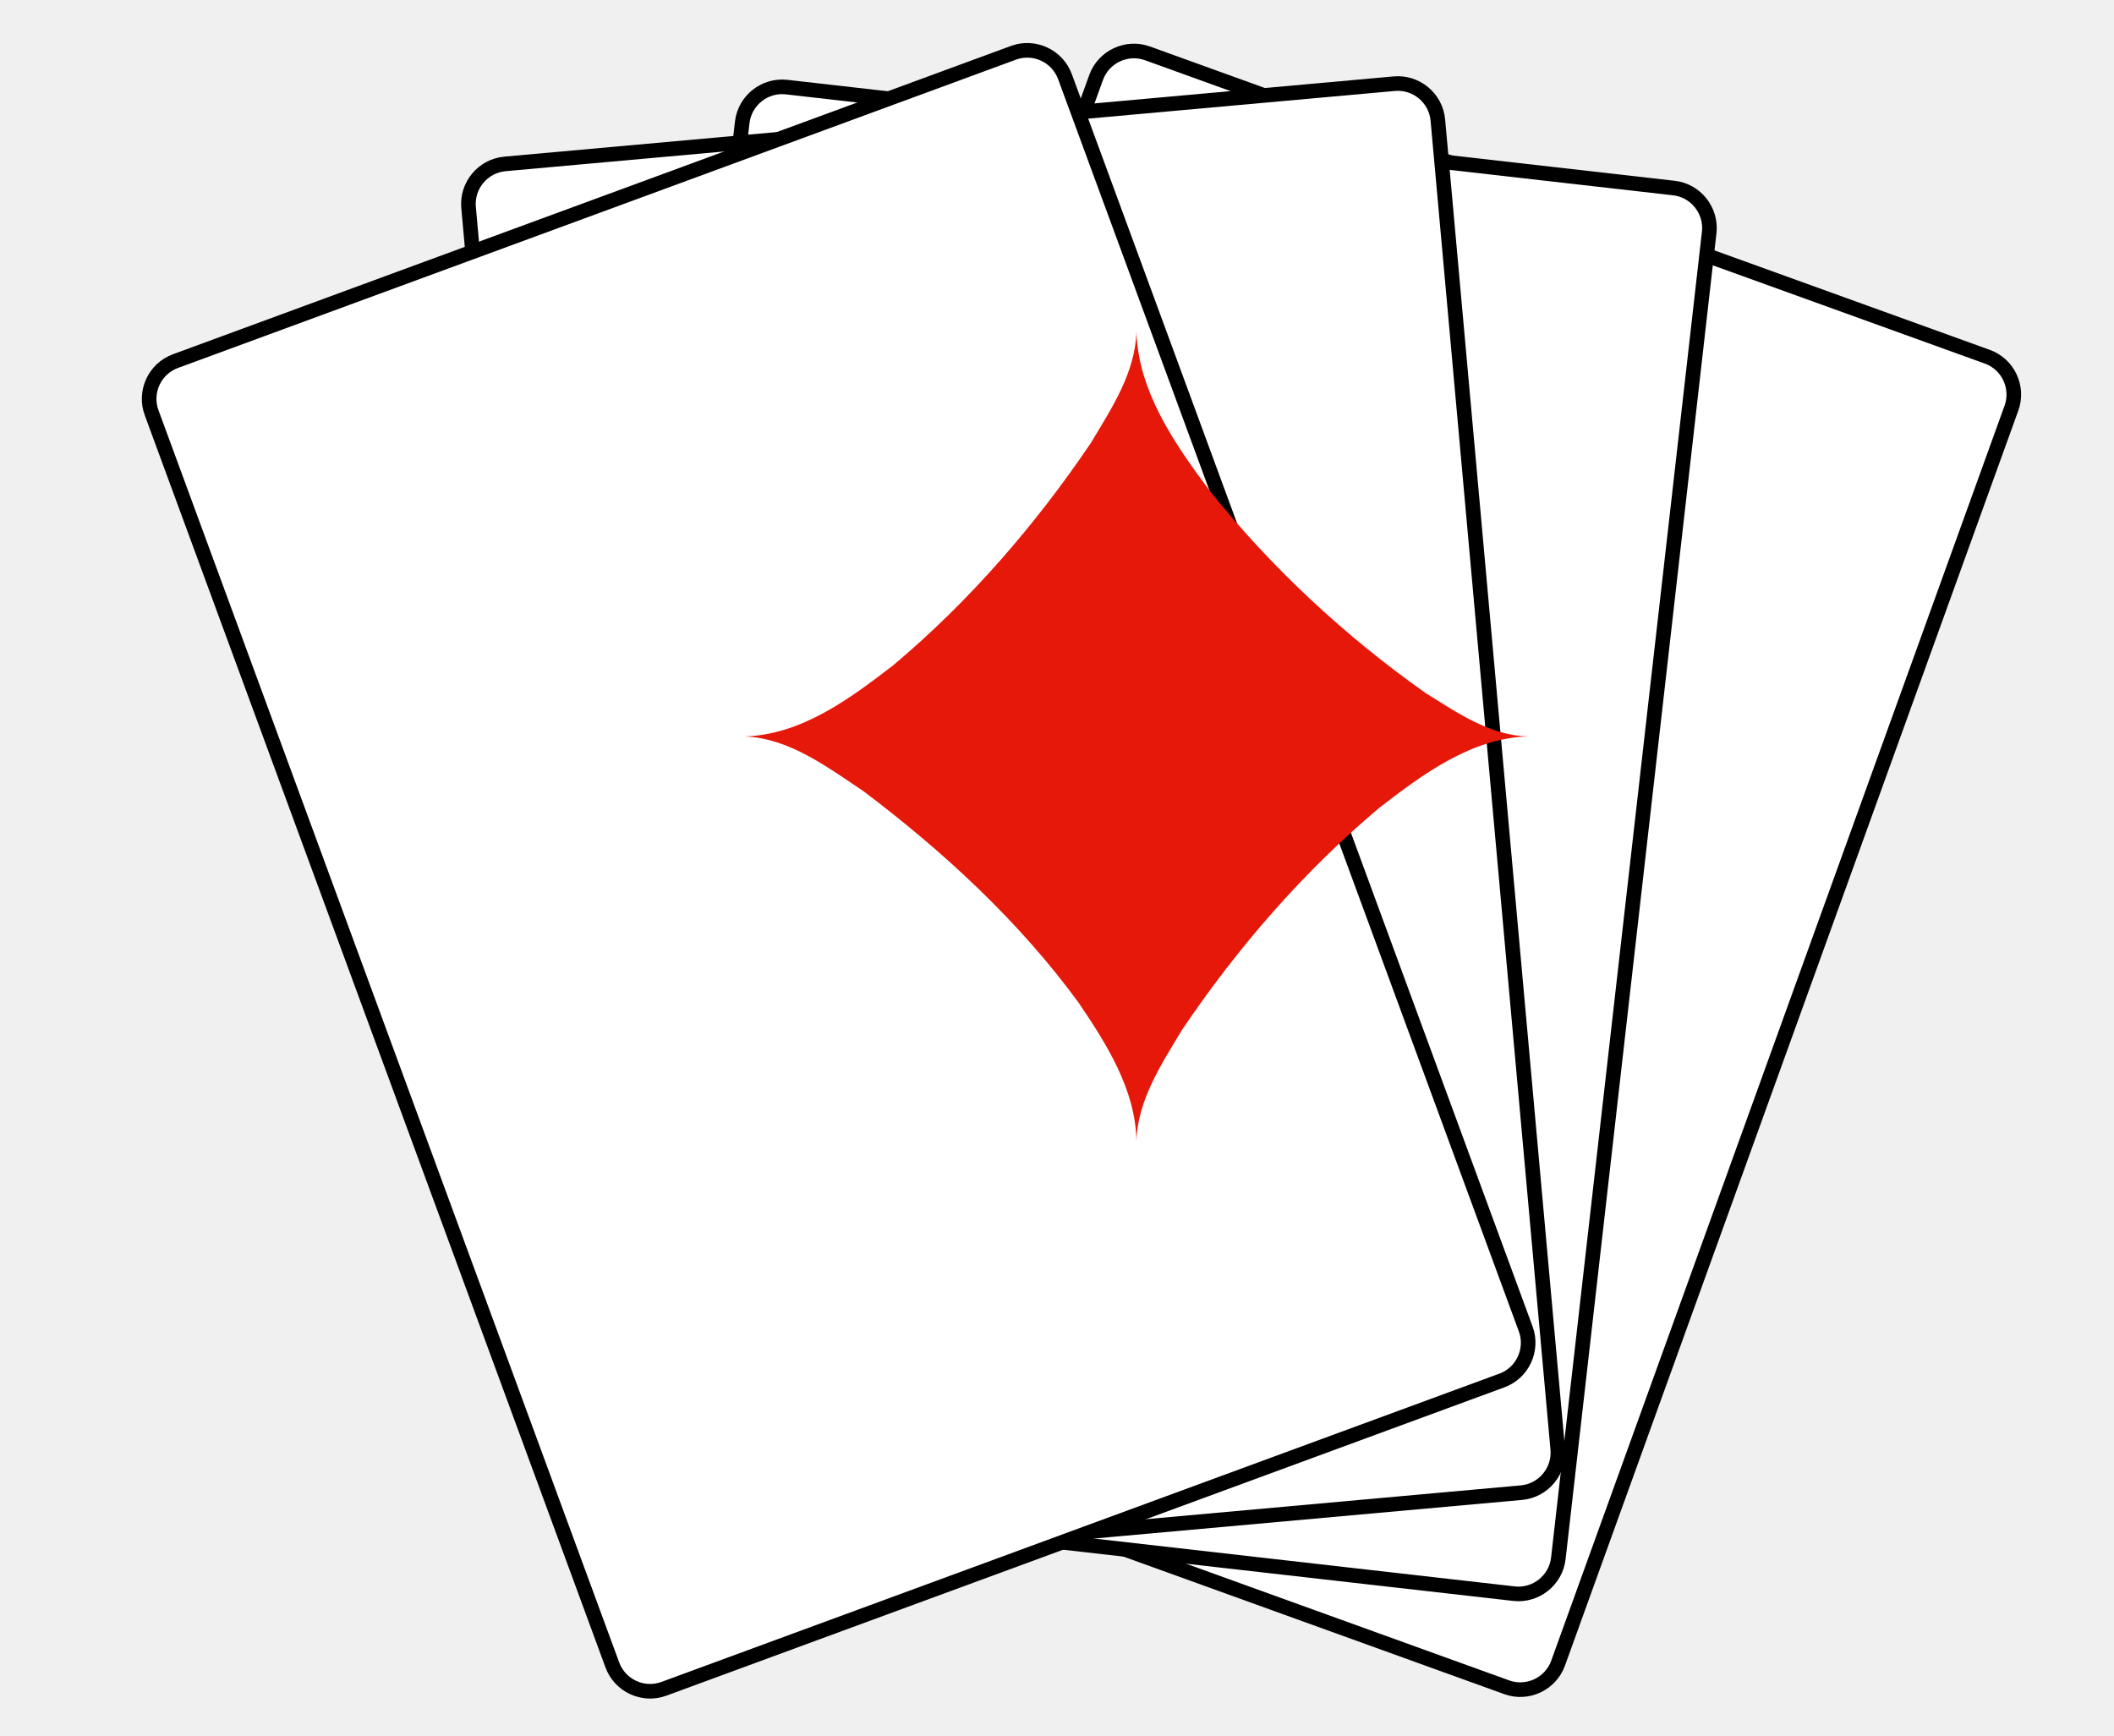
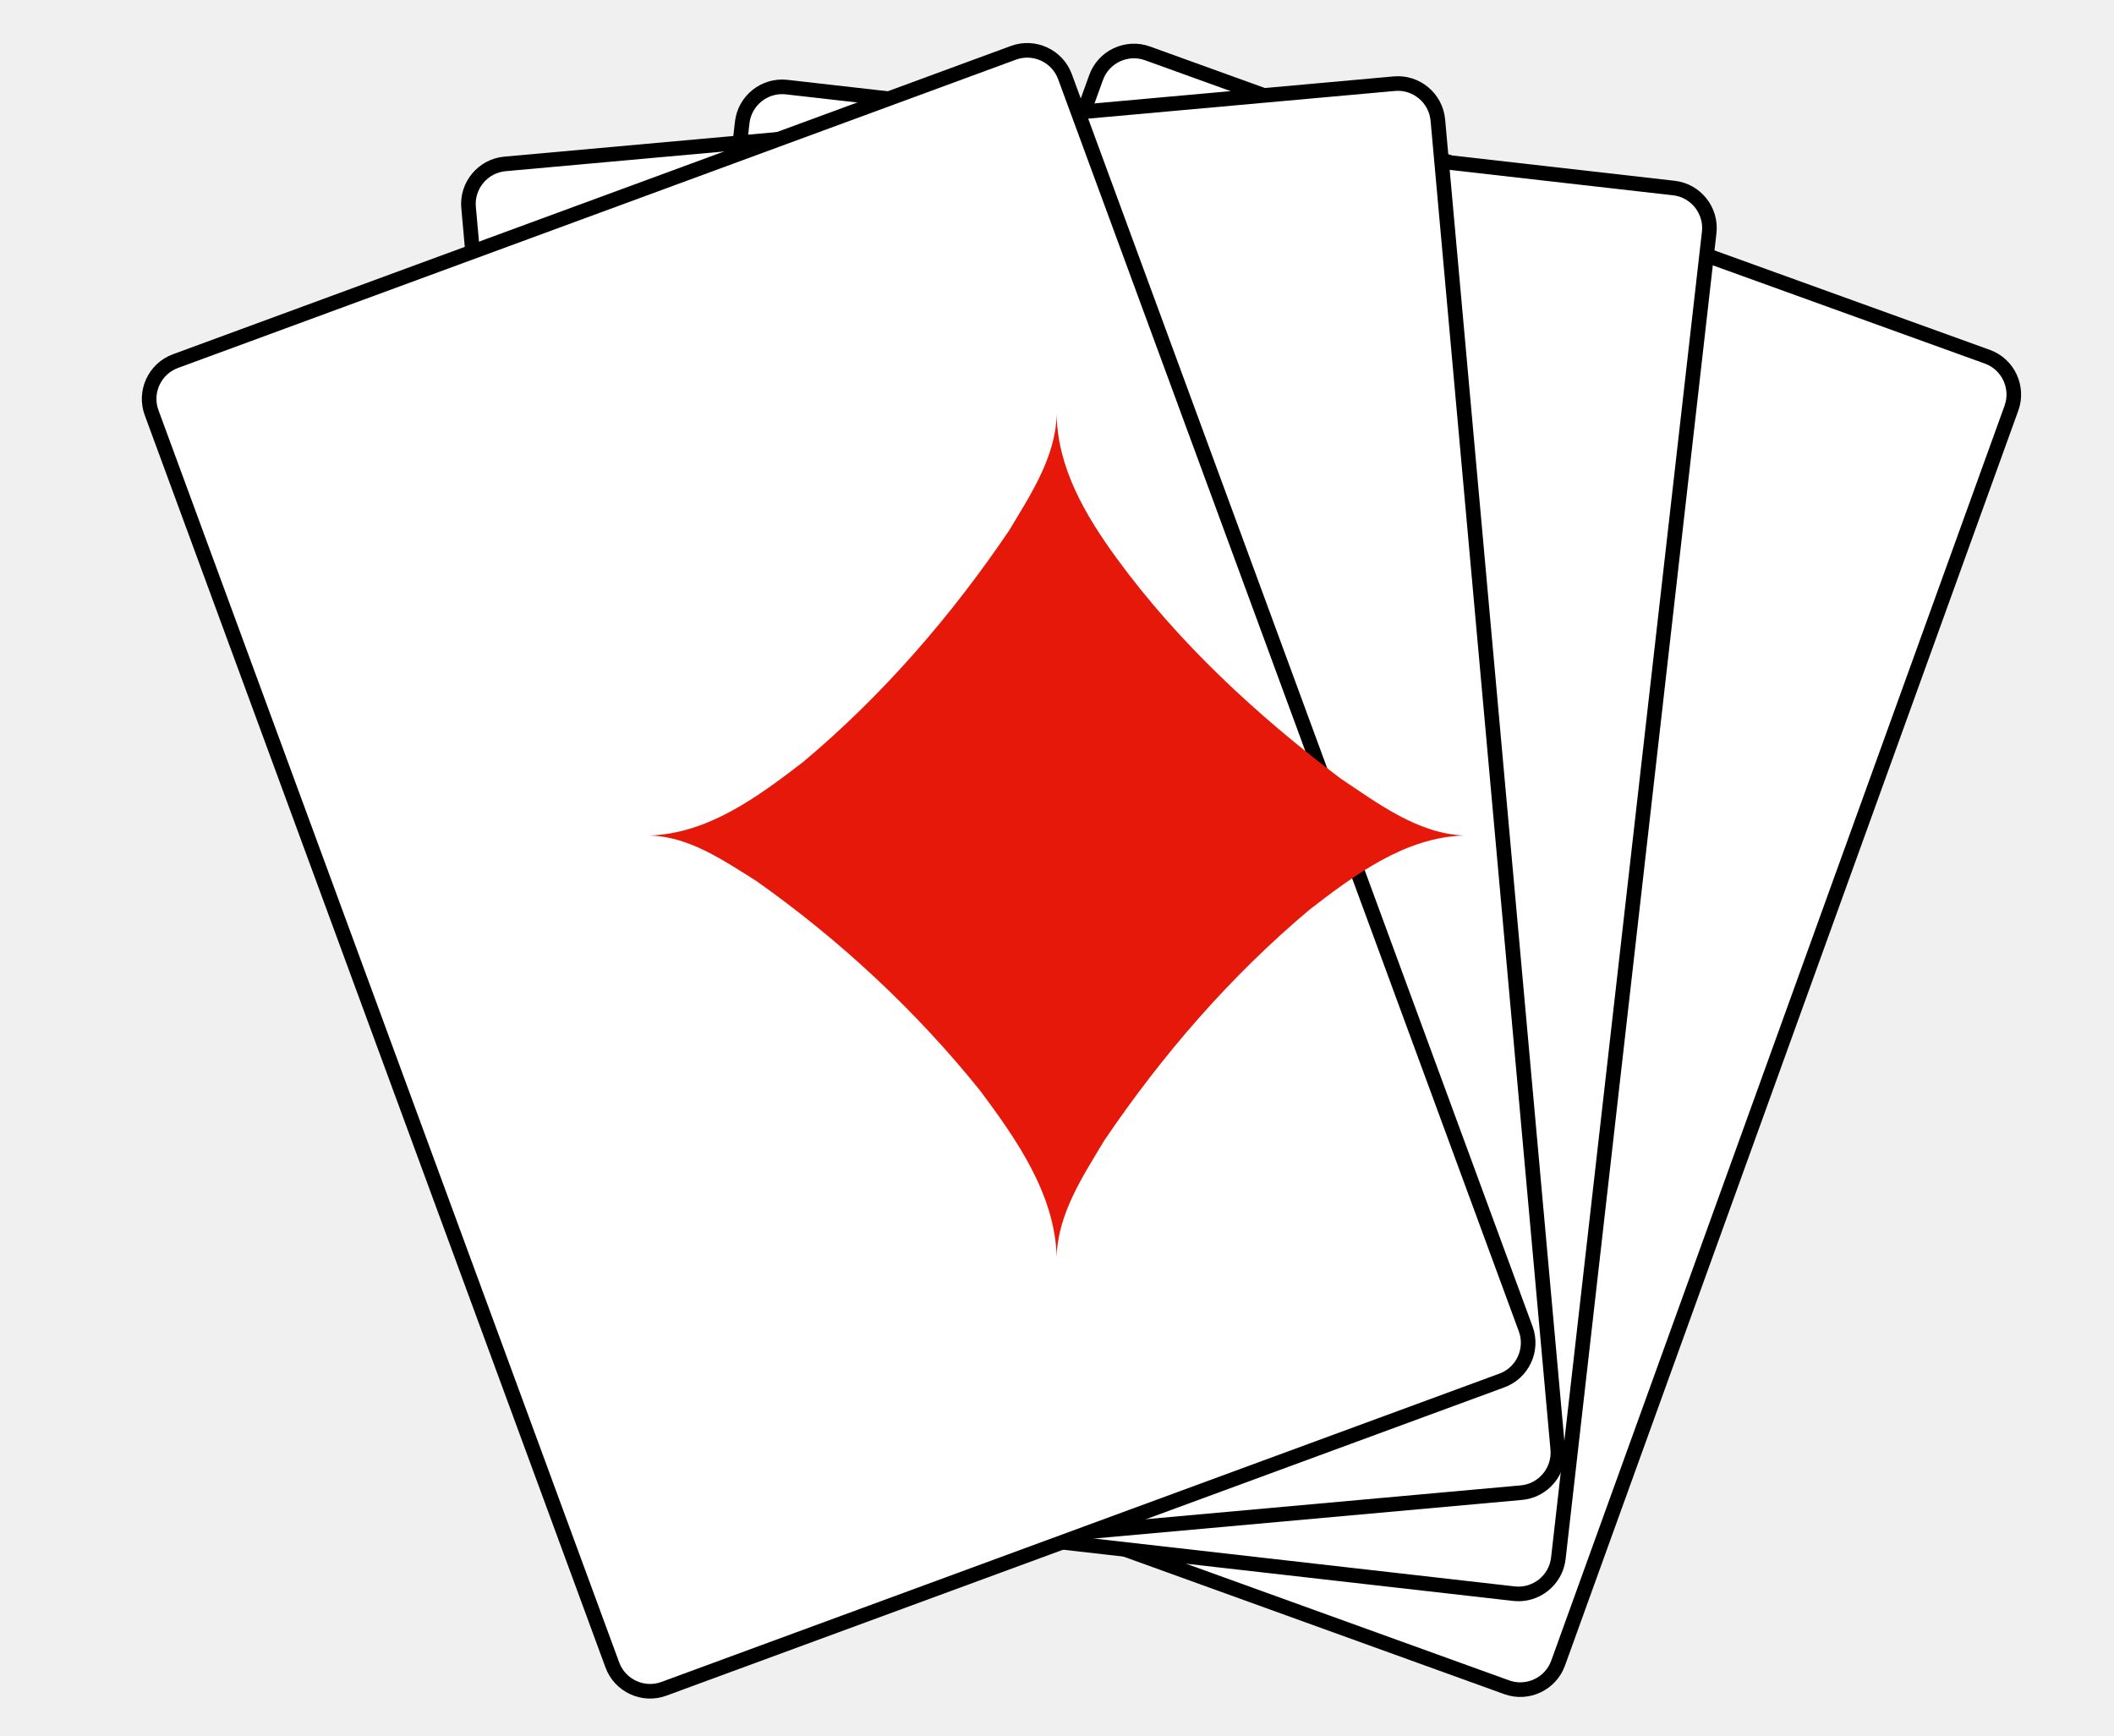
<svg xmlns="http://www.w3.org/2000/svg" width="95.699mm" height="78.572mm" viewBox="0 0 95.699 78.572" version="1.1" id="svg1">
  <defs id="defs1" />
  <g id="layer1" transform="translate(-25.66458,-62.17708)">
    <g id="1_heart-6-4-7-6-2" transform="matrix(0.2602993,0.0468675,-0.0468675,0.2602993,72.81757,-10.19081)">
      <g id="use820-5-4-8-5-6" transform="rotate(9.653732,-2984.318,381.503)">
        <path style="fill:#ffffff;fill-opacity:1;stroke:#000000;stroke-width:2.5" d="m 0,0 c 0,3.78 3.09,6.87 6.87,6.87 h 152.845 c 3.77,0 6.86,-3.09 6.86,-6.87 v -228.4 c 0,-3.78 -3.09,-6.87 -6.86,-6.87 H 6.87 c -3.78,0 -6.87,3.09 -6.87,6.87 z" id="path912-0-6-4-7-6" />
      </g>
      <g id="use820-5-4-88-5-0" transform="rotate(-8.618196,3549.998,87.01063)">
        <path style="fill:#ffffff;fill-opacity:1;stroke:#000000;stroke-width:2.5" d="m -9.454,-7.535 c -0.323,3.766 2.492,7.109 6.258,7.432 L 149.09,12.958 c 3.756,0.322 7.099,-2.492 7.422,-6.259 L 176.029,-220.865 c 0.323,-3.766 -2.492,-7.109 -6.248,-7.431 L 17.495,-241.357 c -3.766,-0.323 -7.109,2.492 -7.432,6.258 z" id="path912-0-6-2-4-3" />
      </g>
      <g id="1_heart-6-6-1-8" transform="rotate(-15.36193,215.4572,444.529)">
        <g id="use820-5-1-2-0" transform="translate(0,486.275)">
          <path style="fill:#ffffff;fill-opacity:1;stroke:#000000;stroke-width:2.5" d="m 0,0 c 0,3.78 3.09,6.87 6.87,6.87 h 152.845 c 3.77,0 6.86,-3.09 6.86,-6.87 v -228.4 c 0,-3.78 -3.09,-6.87 -6.86,-6.87 H 6.87 c -3.78,0 -6.87,3.09 -6.87,6.87 z" id="path912-0-3-0-1" />
        </g>
      </g>
      <g id="1_heart-6-0-2" transform="rotate(-30.40636,154.0991,475.4449)">
        <g id="use820-5-14-5" transform="translate(0,486.275)">
          <path style="fill:#ffffff;fill-opacity:1;stroke:#000000;stroke-width:2.5" d="m 0,0 c 0,3.78 3.09,6.87 6.87,6.87 h 152.845 c 3.77,0 6.86,-3.09 6.86,-6.87 v -228.4 c 0,-3.78 -3.09,-6.87 -6.86,-6.87 H 6.87 c -3.78,0 -6.87,3.09 -6.87,6.87 z" id="path912-0-60-0" />
        </g>
      </g>
-       <path style="fill:#e6180a;stroke-width:8.723" d="m 86.792,390.465 c -21.978,3.957 -43.956,7.914 -65.933,11.871 7.57,-1.017 14.834,2.691 21.593,5.621 15.397,7.786 30.206,17.227 42.703,29.14 5.922,6.06 12.235,12.936 13.91,21.533 M 20.859,402.336 c 9.475,-2.016 16.522,-9.545 22.778,-16.448 10.895,-13.085 19.696,-27.903 26.573,-43.464 2.408,-6.363 5.365,-13.18 4.309,-20.125 4.092,22.725 8.182,45.441 12.273,68.165 M 74.519,322.299 c 2.153,10.089 9.917,17.767 17.168,24.563 12.739,11.09 27.133,20.34 42.423,27.487 5.863,2.339 12.165,5.242 18.615,4.244 -21.978,3.957 -43.956,7.914 -65.933,11.871 m 65.933,-11.871 c -9.475,2.016 -16.523,9.543 -22.779,16.439 -10.893,13.094 -19.694,27.911 -26.571,43.473 -2.408,6.363 -5.36,13.179 -4.309,20.125 -4.092,-22.725 -8.182,-45.441 -12.273,-68.165" id="path768" />
+     </g>
+     <g id="use552" transform="matrix(-2.4,0,0,-2.4,73.5,100)">
+       <path fill-rule="nonzero" style="fill:#e6180a;fill-rule:nonzero" d="M 0,0 C -2.56,0 -5.12,0 -7.68,0 c 1.11,-0.035 2.058,-0.741 2.904,-1.393 1.495,-1.255 2.789,-2.748 3.881,-4.364 C -0.494,-6.426 -0.022,-7.135 0,-7.94 c 0.038,1.182 0.758,2.206 1.438,3.12 1.212,1.51 2.648,2.846 4.228,3.963 C 6.28,-0.474 6.932,-0.018 7.68,0 6.57,0.035 5.622,0.741 4.776,1.392 3.281,2.648 1.987,4.141 0.895,5.757 0.494,6.426 0.022,7.135 0,7.94 c -0.014,-1.004 -0.545,-1.908 -1.132,-2.712 -1.168,-1.598 -2.647,-2.964 -4.226,-4.155 C -6.061,0.605 -6.805,0.039 -7.68,0 -5.12,0 -2.56,0 0,0 Z" id="path734" />
    </g>
  </g>
</svg>
